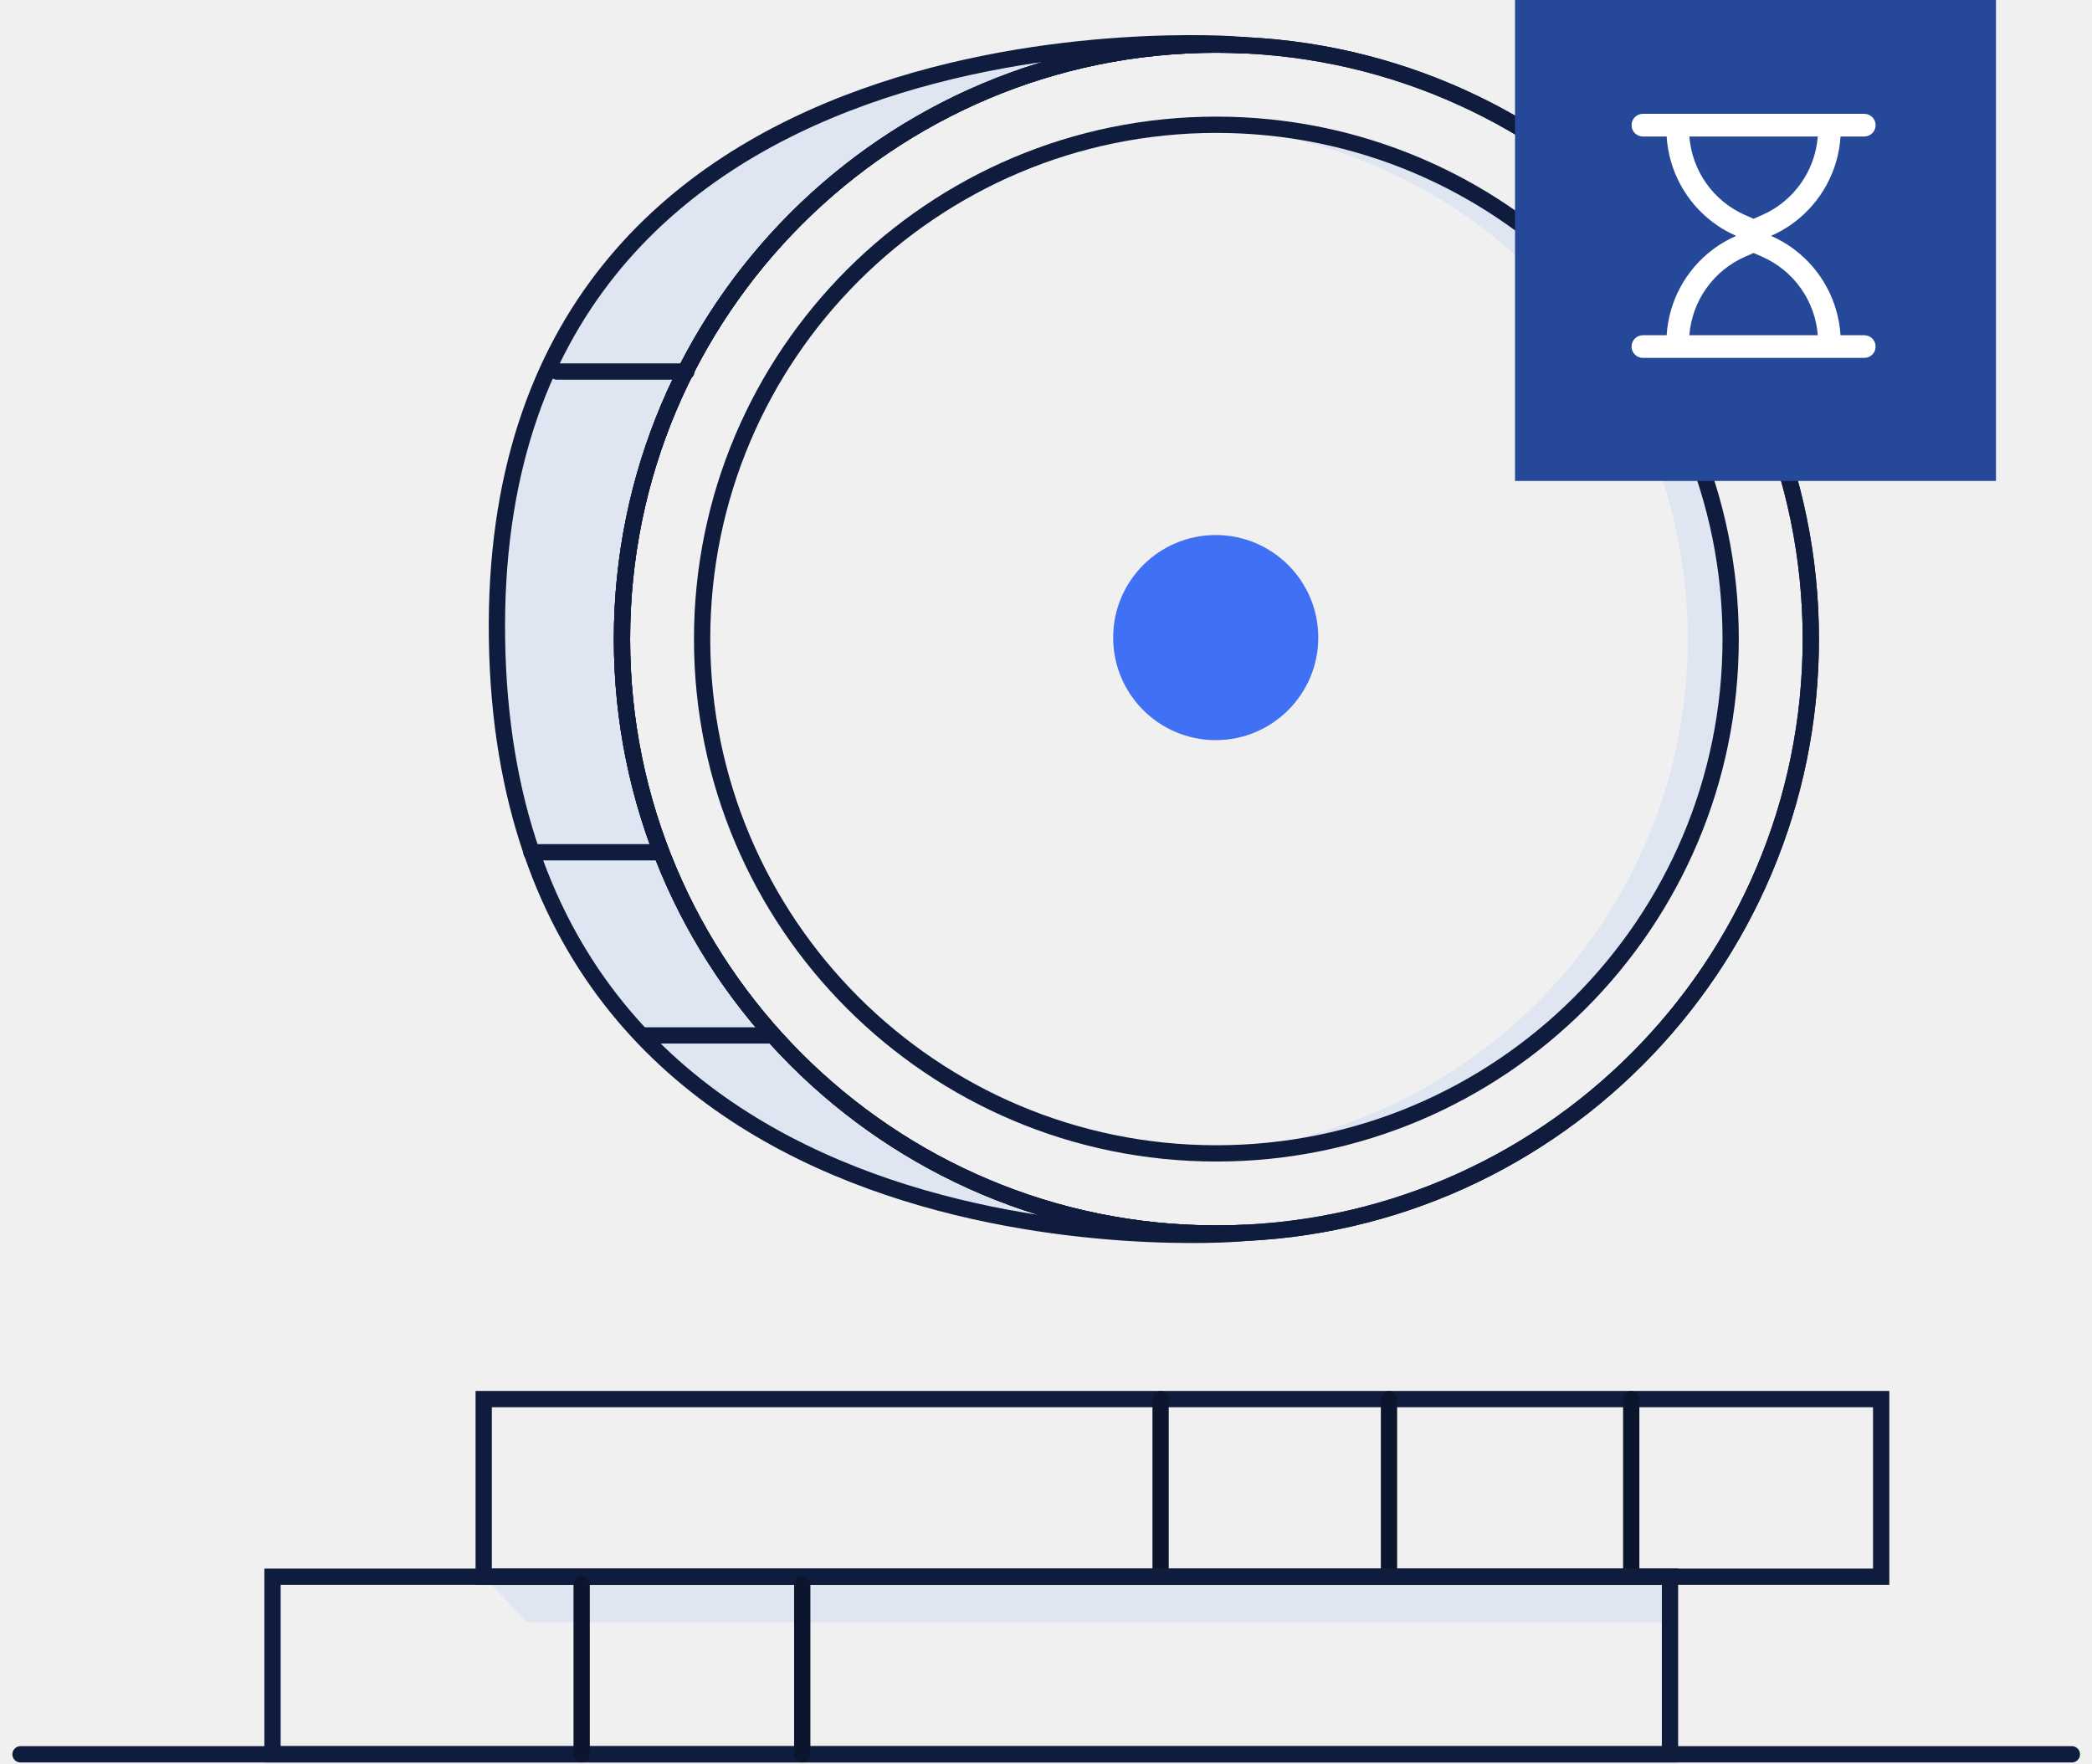
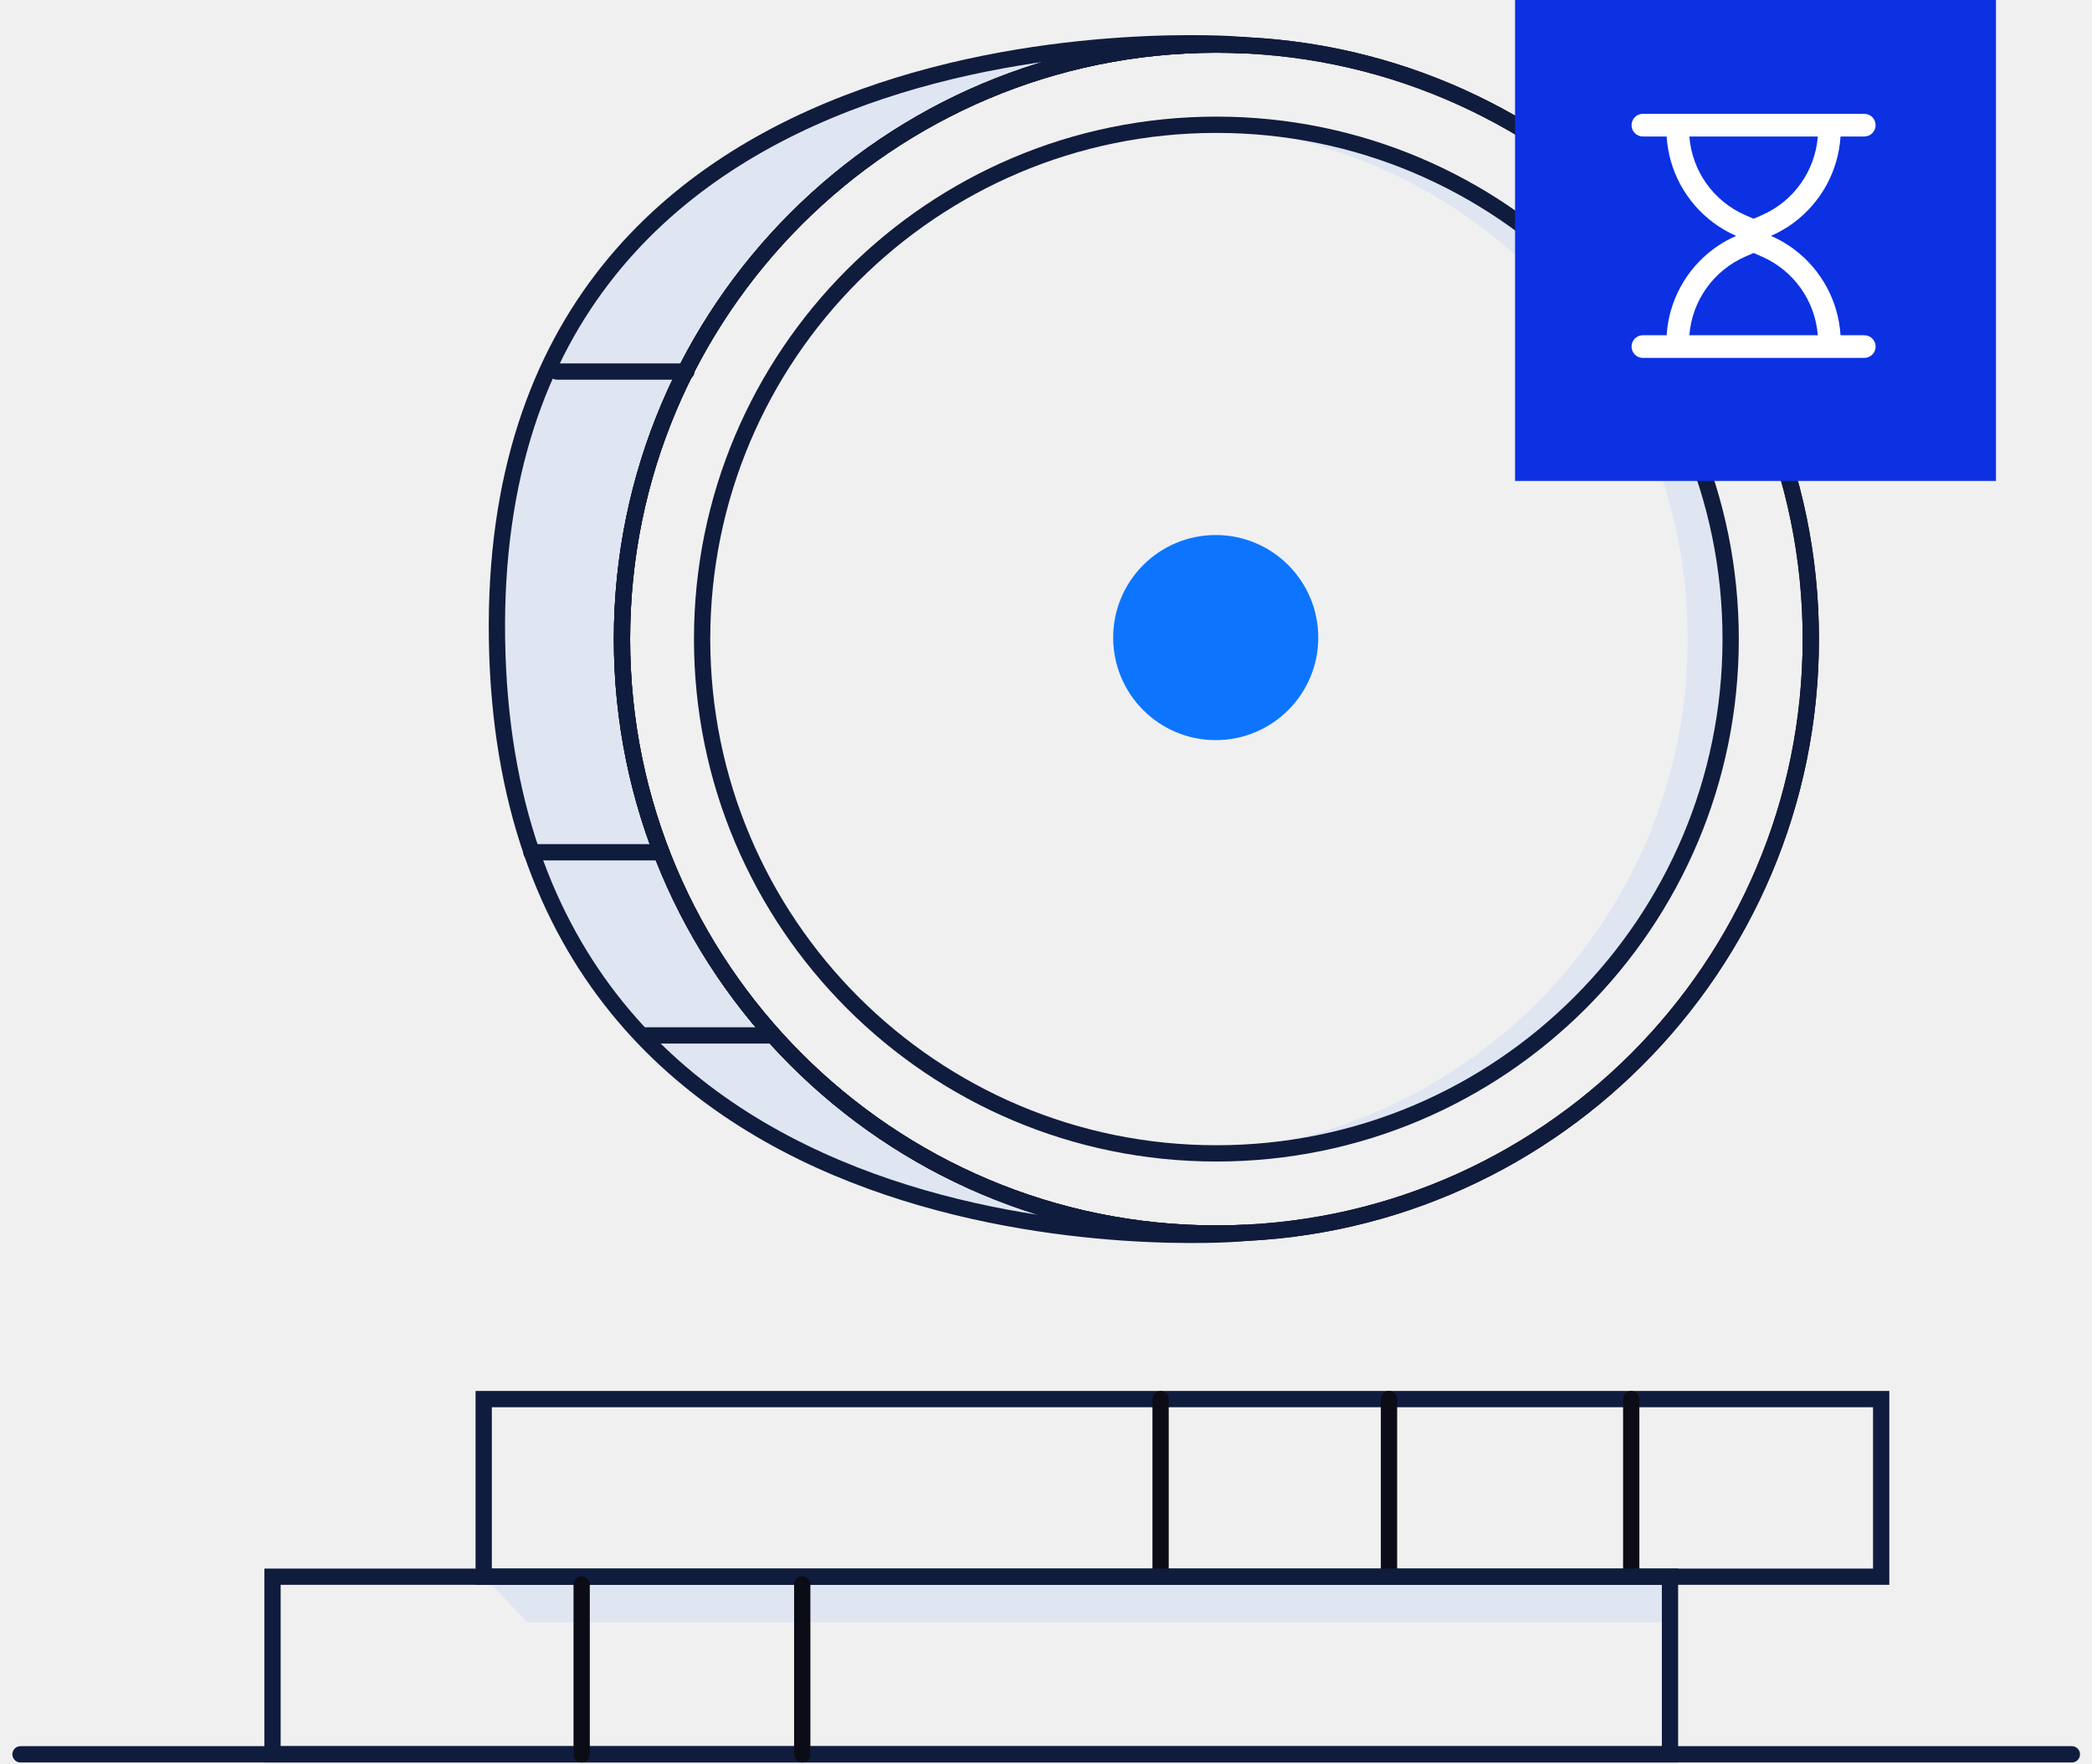
<svg xmlns="http://www.w3.org/2000/svg" width="102" height="86" viewBox="0 0 102 86" fill="none">
  <g id="tx-pending-light">
    <path id="Fill 1" fill-rule="evenodd" clip-rule="evenodd" d="M25.724 79.1H81.424V77.028L23.584 76.874L25.724 79.1Z" fill="#DFE6F2" />
    <g id="Group 4">
      <path id="Stroke 2" d="M1 85.534H101.018" stroke="#101C3D" stroke-width="0.794" stroke-linecap="round" />
    </g>
    <path id="Stroke 5" fill-rule="evenodd" clip-rule="evenodd" d="M23.584 76.874H91.721V68.214H23.584V76.874Z" stroke="#101C3D" stroke-width="0.794" stroke-linecap="round" />
-     <path id="Stroke 6" d="M67.723 68.215V76.504" stroke="#0C152E" stroke-width="0.794" stroke-linecap="round" />
-     <path id="Stroke 7" d="M56.587 68.215V76.504" stroke="#0C152E" stroke-width="0.794" stroke-linecap="round" />
-     <path id="Stroke 8" d="M79.534 68.215V76.504" stroke="#0C152E" stroke-width="0.794" stroke-linecap="round" />
+     <path id="Stroke 6" d="M67.723 68.215V76.504" stroke="#0C0C16" stroke-width="0.794" stroke-linecap="round" />
+     <path id="Stroke 7" d="M56.587 68.215V76.504" stroke="#0C0C16" stroke-width="0.794" stroke-linecap="round" />
+     <path id="Stroke 8" d="M79.534 68.215V76.504" stroke="#0C0C16" stroke-width="0.794" stroke-linecap="round" />
    <g id="Group 25">
      <path id="Stroke 9" fill-rule="evenodd" clip-rule="evenodd" d="M13.287 85.534H81.424V76.874H13.287V85.534Z" stroke="#101C3D" stroke-width="0.794" stroke-linecap="round" />
-       <path id="Stroke 11" d="M28.36 77.245V85.534" stroke="#0C152E" stroke-width="0.794" stroke-linecap="round" />
-       <path id="Stroke 12" d="M39.115 77.245V85.534" stroke="#0C152E" stroke-width="0.794" stroke-linecap="round" />
+       <path id="Stroke 11" d="M28.36 77.245V85.534" stroke="#0C0C16" stroke-width="0.794" stroke-linecap="round" />
+       <path id="Stroke 12" d="M39.115 77.245V85.534" stroke="#0C0C16" stroke-width="0.794" stroke-linecap="round" />
      <path id="Fill 13" fill-rule="evenodd" clip-rule="evenodd" d="M59.308 60.143C43.302 60.143 30.326 47.166 30.326 31.159C30.326 15.152 43.302 2.175 59.308 2.175C59.654 2.175 59.998 2.184 60.341 2.196V2.175C60.341 2.175 23.757 -0.675 24.232 31.159C24.707 62.994 60.341 60.143 60.341 60.143V60.123C59.998 60.135 59.654 60.143 59.308 60.143" fill="#DFE6F2" />
      <path id="Stroke 14" fill-rule="evenodd" clip-rule="evenodd" d="M59.308 60.143C43.302 60.143 30.326 47.166 30.326 31.159C30.326 15.152 43.302 2.175 59.308 2.175C59.654 2.175 59.998 2.184 60.341 2.196V2.175C60.341 2.175 23.757 -0.675 24.232 31.159C24.707 62.994 60.341 60.143 60.341 60.143V60.123C59.998 60.135 59.654 60.143 59.308 60.143Z" stroke="#101C3D" stroke-width="0.794" />
-       <path id="Stroke 15" fill-rule="evenodd" clip-rule="evenodd" d="M88.29 31.159C88.29 47.166 75.314 60.143 59.308 60.143C43.302 60.143 30.326 47.166 30.326 31.159C30.326 15.152 43.302 2.175 59.308 2.175C75.314 2.175 88.29 15.152 88.29 31.159Z" stroke="#0C152E" stroke-width="0.794" />
+       <path id="Stroke 15" fill-rule="evenodd" clip-rule="evenodd" d="M88.29 31.159C88.29 47.166 75.314 60.143 59.308 60.143C43.302 60.143 30.326 47.166 30.326 31.159C30.326 15.152 43.302 2.175 59.308 2.175C75.314 2.175 88.29 15.152 88.29 31.159Z" stroke="#0C0C16" stroke-width="0.794" />
      <path id="Fill 16" fill-rule="evenodd" clip-rule="evenodd" d="M59.307 6.083C58.957 6.083 58.608 6.092 58.261 6.107C71.624 6.655 82.288 17.661 82.288 31.159C82.288 44.658 71.624 55.663 58.261 56.212C58.608 56.226 58.957 56.236 59.307 56.236C73.156 56.236 84.382 45.008 84.382 31.159C84.382 17.31 73.156 6.083 59.307 6.083" fill="#DFE6F2" />
      <path id="Stroke 17" fill-rule="evenodd" clip-rule="evenodd" d="M84.382 31.159C84.382 45.008 73.156 56.235 59.308 56.235C45.46 56.235 34.233 45.008 34.233 31.159C34.233 17.31 45.46 6.083 59.308 6.083C73.156 6.083 84.382 17.31 84.382 31.159Z" stroke="#101C3D" stroke-width="0.794" stroke-linecap="round" />
      <path id="Stroke 18" fill-rule="evenodd" clip-rule="evenodd" d="M88.29 31.159C88.29 47.166 75.314 60.143 59.308 60.143C43.302 60.143 30.326 47.166 30.326 31.159C30.326 15.152 43.302 2.175 59.308 2.175C75.314 2.175 88.29 15.152 88.29 31.159Z" stroke="#101C3D" stroke-width="0.794" stroke-linecap="round" />
-       <path id="Oval" fill-rule="evenodd" clip-rule="evenodd" d="M59.275 36.086C62.037 36.086 64.275 33.847 64.275 31.086C64.275 28.324 62.037 26.086 59.275 26.086C56.514 26.086 54.275 28.324 54.275 31.086C54.275 33.847 56.514 36.086 59.275 36.086Z" fill="#4070F4" />
+       <path id="Oval" fill-rule="evenodd" clip-rule="evenodd" d="M59.275 36.086C62.037 36.086 64.275 33.847 64.275 31.086C64.275 28.324 62.037 26.086 59.275 26.086C56.514 26.086 54.275 28.324 54.275 31.086C54.275 33.847 56.514 36.086 59.275 36.086Z" fill="#0D75FD" />
      <path id="Stroke 20" d="M25.909 41.554H32.231" stroke="#101C3D" stroke-width="0.794" stroke-linecap="round" />
      <path id="Stroke 21" d="M27.154 18.115H33.469" stroke="#101C3D" stroke-width="0.794" stroke-linecap="round" />
      <path id="Stroke 22" d="M31.48 50.484H37.694" stroke="#101C3D" stroke-width="0.794" stroke-linecap="round" />
    </g>
    <g id="Group 474">
-       <path id="Fill 47" fill-rule="evenodd" clip-rule="evenodd" d="M73.869 23.449H97.318V0H73.869V23.449Z" fill="#254898" />
+       <path id="Fill 47" fill-rule="evenodd" clip-rule="evenodd" d="M73.869 23.449H97.318V0H73.869V23.449Z" fill="#0C31E2" />
      <g id="i-awaiting/outlined">
        <path id="Union" fill-rule="evenodd" clip-rule="evenodd" d="M79.55 6.103C79.55 5.797 79.797 5.55 80.102 5.55H90.897C91.202 5.55 91.45 5.797 91.45 6.103C91.45 6.408 91.202 6.655 90.897 6.655H89.739C89.635 8.327 88.798 9.851 87.484 10.838C87.282 10.99 87.069 11.129 86.845 11.254C86.685 11.344 86.52 11.426 86.35 11.5C86.52 11.575 86.685 11.657 86.845 11.746C87.069 11.871 87.282 12.01 87.484 12.162C88.798 13.149 89.635 14.673 89.739 16.345H90.897C91.202 16.345 91.45 16.592 91.45 16.898C91.45 17.203 91.202 17.45 90.897 17.45H80.102C79.797 17.45 79.55 17.203 79.55 16.898C79.55 16.592 79.797 16.345 80.102 16.345H81.261C81.365 14.673 82.201 13.149 83.516 12.162C83.718 12.01 83.931 11.871 84.155 11.746C84.315 11.657 84.48 11.575 84.65 11.5C84.48 11.426 84.315 11.344 84.155 11.254C83.931 11.129 83.718 10.99 83.516 10.838C82.201 9.851 81.365 8.327 81.261 6.655H80.102C79.797 6.655 79.55 6.408 79.55 6.103ZM82.368 6.655H88.631C88.502 8.328 87.461 9.808 85.907 10.488L85.5 10.666L85.093 10.488C83.538 9.808 82.498 8.328 82.368 6.655ZM85.5 12.334L85.093 12.512C83.538 13.193 82.498 14.672 82.368 16.345H88.631C88.502 14.672 87.461 13.193 85.907 12.512L85.5 12.334Z" fill="white" />
      </g>
    </g>
  </g>
</svg>
